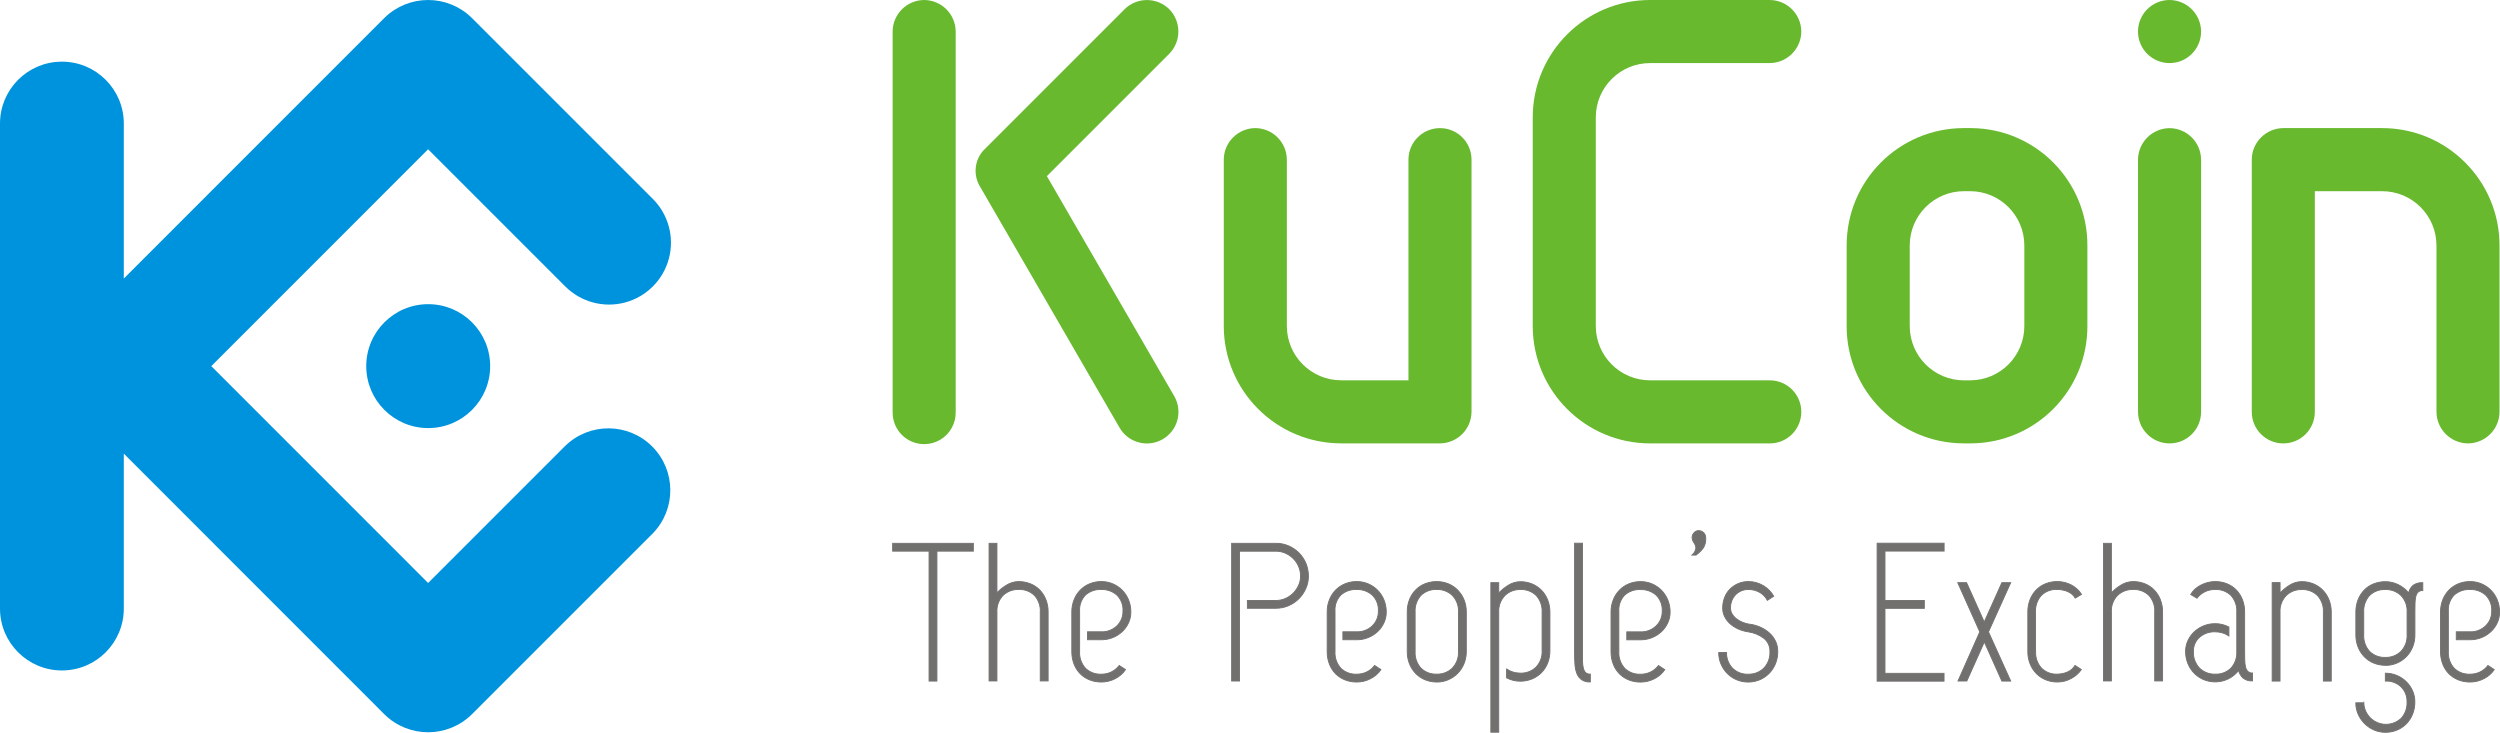
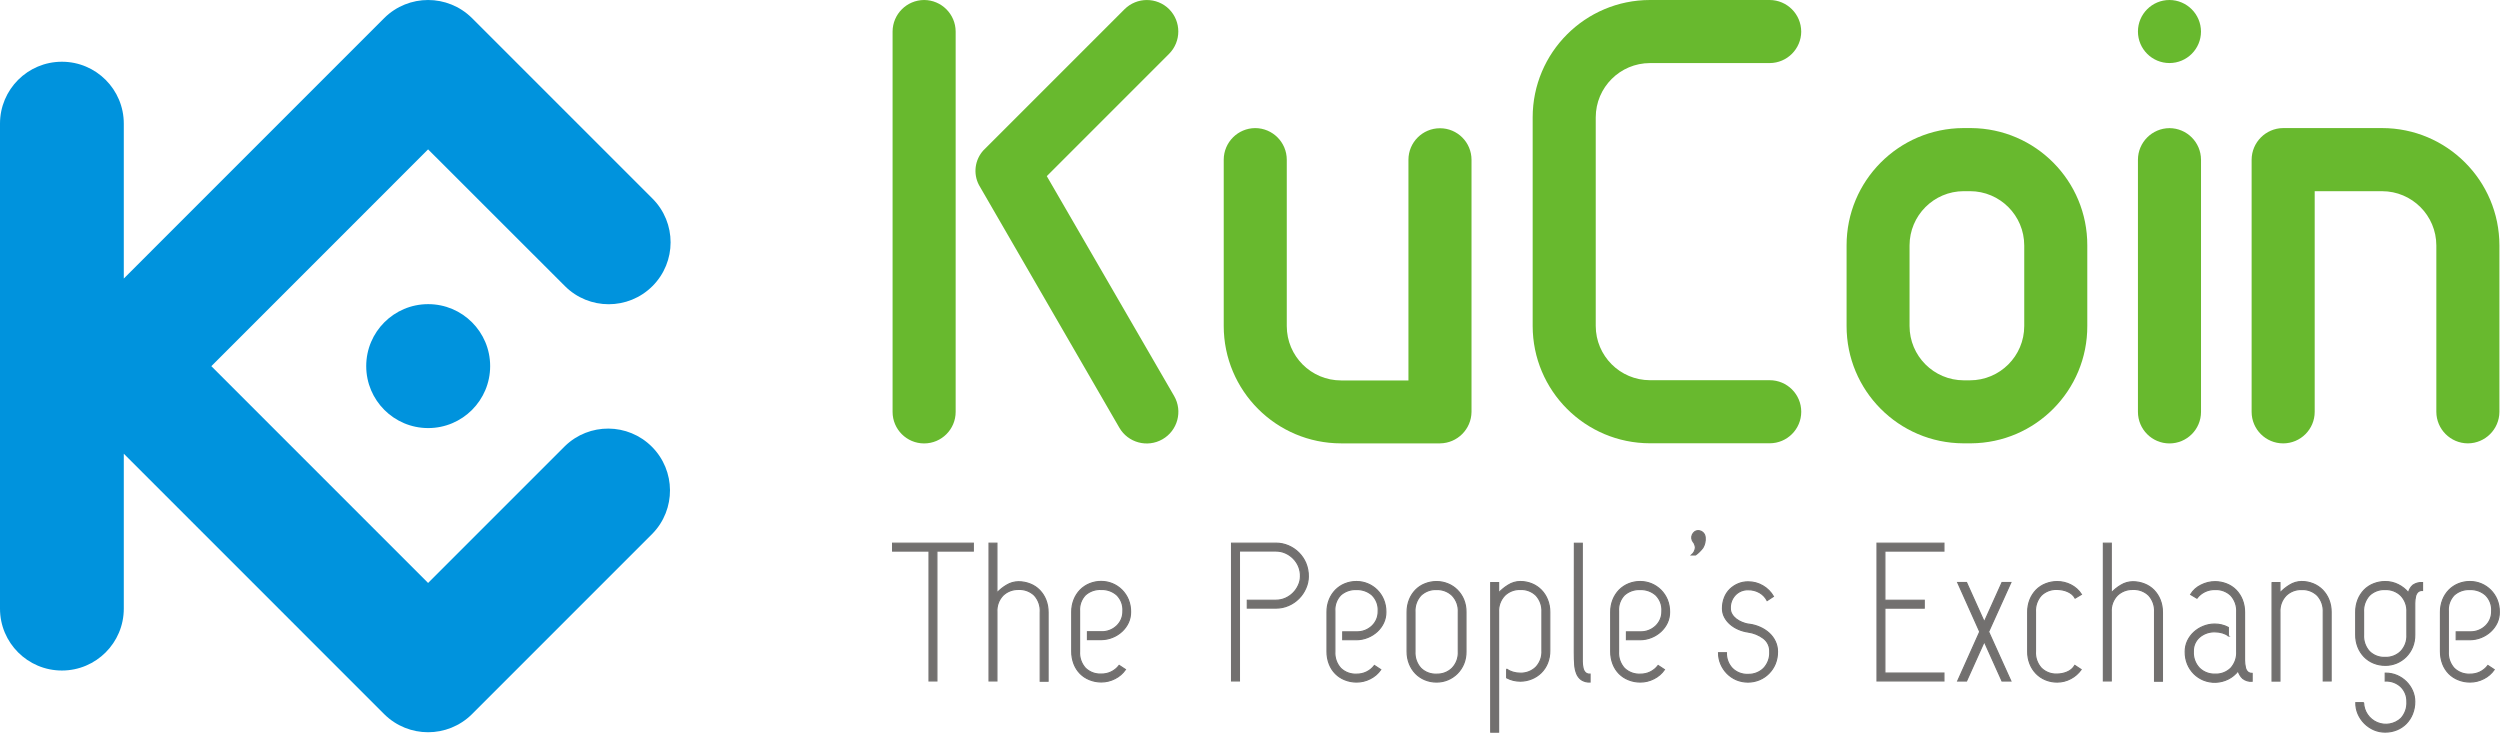
- <svg xmlns="http://www.w3.org/2000/svg" width="141.632" height="41.511" viewBox="0 0 141.632 41.511">
+ <svg xmlns="http://www.w3.org/2000/svg" width="110.466" height="32.38" viewBox="0 0 110.466 32.38">
  <defs>
    <style>.a{fill:#0093dd;}.a,.b{fill-rule:evenodd;}.b{fill:#68b92e;}.c{fill:#72706f;stroke:#72706f;stroke-width:0.052px;}</style>
  </defs>
-   <g transform="translate(0)">
-     <g transform="translate(0 0)">
-       <path class="a" d="M11.97,20.742,24.254,33.028l7.753-7.753a3.507,3.507,0,0,1,4.96,4.959L26.734,40.467a3.53,3.53,0,0,1-4.959,0L7.014,25.7v8.776a3.507,3.507,0,1,1-7.014,0V7A3.507,3.507,0,0,1,7.014,7V15.78L21.774,1.018a3.53,3.53,0,0,1,4.959,0L36.966,11.25a3.507,3.507,0,1,1-4.96,4.959L24.254,8.457,11.97,20.743Zm12.289-3.51a3.51,3.51,0,1,1-3.51,3.51A3.511,3.511,0,0,1,24.259,17.232Z" transform="translate(0 0)" />
-       <g transform="translate(50.57)">
-         <path class="b" d="M23.4,0A1.8,1.8,0,0,0,21.61,1.787V23.333a1.787,1.787,0,1,0,3.573,0V1.786A1.8,1.8,0,0,0,23.4,0ZM37.28.52a1.8,1.8,0,0,0-2.526,0L26.761,8.513a1.725,1.725,0,0,0-.25,1.971l7.954,13.743a1.787,1.787,0,0,0,3.1-1.783L30.348,9.979,37.28,3.047a1.8,1.8,0,0,0,0-2.526Z" transform="translate(-21.61 0)" />
-         <path class="b" d="M31.413,3.1a1.8,1.8,0,0,0-1.787,1.786v9.425a6.653,6.653,0,0,0,6.65,6.65h5.6a1.8,1.8,0,0,0,1.786-1.786V4.888a1.786,1.786,0,0,0-3.573,0v12.5H36.277A3.077,3.077,0,0,1,33.2,14.313V4.888A1.8,1.8,0,0,0,31.413,3.1Z" transform="translate(-10.866 4.157)" />
-         <path class="b" d="M52.321,1.787A1.8,1.8,0,0,0,50.535,0H43.756a6.652,6.652,0,0,0-6.65,6.65V18.47a6.651,6.651,0,0,0,6.65,6.65h6.779a1.786,1.786,0,0,0,0-3.573H43.756a3.078,3.078,0,0,1-3.078-3.078V6.651a3.078,3.078,0,0,1,3.078-3.078h6.779a1.8,1.8,0,0,0,1.786-1.786Z" transform="translate(-0.842 0)" />
-         <path class="b" d="M53.546,0a1.787,1.787,0,1,0,1.786,1.787A1.8,1.8,0,0,0,53.546,0Zm0,7.26a1.8,1.8,0,0,0-1.787,1.786V23.334a1.786,1.786,0,0,0,3.573,0V9.046A1.8,1.8,0,0,0,53.546,7.26Z" transform="translate(18.796 0)" />
-         <path class="b" d="M66.763,20.963a1.8,1.8,0,0,0,1.787-1.786V9.752A6.651,6.651,0,0,0,61.9,3.1H56.3a1.8,1.8,0,0,0-1.786,1.786V19.177a1.786,1.786,0,0,0,3.573,0V6.675H61.9a3.078,3.078,0,0,1,3.078,3.078v9.424a1.8,1.8,0,0,0,1.786,1.786Z" transform="translate(22.485 4.157)" />
-         <path class="b" d="M44.706,9.752A6.639,6.639,0,0,1,51.318,3.1h.445a6.629,6.629,0,0,1,6.58,6.65v4.562a6.629,6.629,0,0,1-6.58,6.649h-.445a6.636,6.636,0,0,1-6.613-6.65V9.752Zm10.065,0A3.076,3.076,0,0,0,51.7,6.674h-.351a3.076,3.076,0,0,0-3.07,3.078v4.562a3.076,3.076,0,0,0,3.07,3.077H51.7a3.076,3.076,0,0,0,3.071-3.077Z" transform="translate(9.343 4.157)" />
-       </g>
-       <path class="c" d="M21.61,13.561h4.572v.446H24.119v7.36h-.446v-7.36H21.61v-.446Zm8.364,3.9a1.3,1.3,0,0,0-.329-.948,1.2,1.2,0,0,0-.9-.334,1.215,1.215,0,0,0-.881.334,1.258,1.258,0,0,0-.346.948v3.9h-.446V13.561h.446v2.81a2.42,2.42,0,0,1,.547-.441,1.3,1.3,0,0,1,.68-.2,1.771,1.771,0,0,1,.664.123,1.518,1.518,0,0,1,.53.351,1.664,1.664,0,0,1,.351.546,1.875,1.875,0,0,1,.128.708v3.9h-.446v-3.9Zm2.677,1.115h.781a1.215,1.215,0,0,0,.881-.334,1.117,1.117,0,0,0,.346-.836,1.17,1.17,0,0,0-.346-.914,1.265,1.265,0,0,0-.881-.312,1.251,1.251,0,0,0-.9.312,1.2,1.2,0,0,0-.329.914v2.286a1.3,1.3,0,0,0,.329.948,1.2,1.2,0,0,0,.9.335,1.236,1.236,0,0,0,1.015-.491l.357.234a1.584,1.584,0,0,1-.591.513,1.682,1.682,0,0,1-.781.19,1.77,1.77,0,0,1-.663-.123,1.56,1.56,0,0,1-.53-.346,1.594,1.594,0,0,1-.351-.547,1.921,1.921,0,0,1-.128-.714v-2.23a1.848,1.848,0,0,1,.128-.7,1.668,1.668,0,0,1,.351-.547,1.587,1.587,0,0,1,.53-.357,1.7,1.7,0,0,1,.663-.128,1.633,1.633,0,0,1,.647.128,1.663,1.663,0,0,1,.53.357,1.689,1.689,0,0,1,.362.547,1.777,1.777,0,0,1,.134.7,1.41,1.41,0,0,1-.134.608,1.6,1.6,0,0,1-.362.5,1.734,1.734,0,0,1-.53.334,1.7,1.7,0,0,1-.647.123H32.65Zm8.61-4.572v7.36h-.446V13.561h2.509a1.776,1.776,0,0,1,.714.145,1.863,1.863,0,0,1,.981.981,1.921,1.921,0,0,1,.145.77,1.646,1.646,0,0,1-.145.658,1.863,1.863,0,0,1-.981.981,1.776,1.776,0,0,1-.714.145H41.706V16.8h1.617a1.316,1.316,0,0,0,.541-.112,1.444,1.444,0,0,0,.742-.742,1.193,1.193,0,0,0,.112-.485A1.384,1.384,0,0,0,44.3,14.42a1.444,1.444,0,0,0-.44-.3,1.318,1.318,0,0,0-.541-.111H41.26Zm5.855,4.572H47.9a1.215,1.215,0,0,0,.881-.334,1.116,1.116,0,0,0,.346-.836,1.17,1.17,0,0,0-.346-.914,1.265,1.265,0,0,0-.881-.312,1.251,1.251,0,0,0-.9.312,1.2,1.2,0,0,0-.329.914v2.286a1.3,1.3,0,0,0,.329.948,1.2,1.2,0,0,0,.9.335,1.237,1.237,0,0,0,1.015-.491l.357.234a1.584,1.584,0,0,1-.591.513,1.681,1.681,0,0,1-.781.19,1.771,1.771,0,0,1-.664-.123,1.559,1.559,0,0,1-.53-.346,1.59,1.59,0,0,1-.351-.547,1.919,1.919,0,0,1-.128-.714v-2.23a1.845,1.845,0,0,1,.128-.7,1.664,1.664,0,0,1,.351-.547,1.587,1.587,0,0,1,.53-.357,1.7,1.7,0,0,1,.664-.128,1.633,1.633,0,0,1,.647.128,1.662,1.662,0,0,1,.53.357,1.691,1.691,0,0,1,.363.547,1.779,1.779,0,0,1,.134.7,1.411,1.411,0,0,1-.134.608,1.6,1.6,0,0,1-.363.5,1.733,1.733,0,0,1-.53.334,1.7,1.7,0,0,1-.647.123h-.781Zm5.32,2.844a1.705,1.705,0,0,1-.664-.128,1.59,1.59,0,0,1-.53-.357,1.667,1.667,0,0,1-.351-.547,1.846,1.846,0,0,1-.128-.7v-2.23a1.877,1.877,0,0,1,.128-.708,1.666,1.666,0,0,1,.351-.546,1.52,1.52,0,0,1,.53-.351,1.771,1.771,0,0,1,.664-.123,1.7,1.7,0,0,1,.647.123,1.589,1.589,0,0,1,.53.351,1.693,1.693,0,0,1,.362.546,1.81,1.81,0,0,1,.134.708v2.23a1.78,1.78,0,0,1-.134.7,1.694,1.694,0,0,1-.362.547,1.666,1.666,0,0,1-.53.357A1.634,1.634,0,0,1,52.434,21.423Zm-1.227-1.729a1.3,1.3,0,0,0,.329.942,1.191,1.191,0,0,0,.9.34,1.2,1.2,0,0,0,.881-.34,1.262,1.262,0,0,0,.346-.942v-2.23a1.258,1.258,0,0,0-.346-.948,1.216,1.216,0,0,0-.881-.334,1.2,1.2,0,0,0-.9.334,1.3,1.3,0,0,0-.329.948v2.23Zm5.186.992a1.218,1.218,0,0,0,.357.173,1.443,1.443,0,0,0,.424.061,1.215,1.215,0,0,0,.881-.335,1.258,1.258,0,0,0,.346-.948V17.464a1.3,1.3,0,0,0-.329-.942,1.191,1.191,0,0,0-.9-.34,1.2,1.2,0,0,0-.881.34,1.262,1.262,0,0,0-.346.942v6.8H55.5V15.792h.446v.591a2.545,2.545,0,0,1,.547-.446,1.27,1.27,0,0,1,.68-.2,1.7,1.7,0,0,1,.664.128,1.586,1.586,0,0,1,.53.357,1.664,1.664,0,0,1,.351.547,1.843,1.843,0,0,1,.128.7v2.175a1.851,1.851,0,0,1-.134.714,1.616,1.616,0,0,1-.362.546,1.636,1.636,0,0,1-.53.346,1.7,1.7,0,0,1-.647.123,1.636,1.636,0,0,1-.781-.19v-.491Zm3.848-7.126h.446v6.19q0,.312.006.524a1.722,1.722,0,0,0,.045.368.514.514,0,0,0,.128.245.363.363,0,0,0,.268.089v.446a.828.828,0,0,1-.491-.128.781.781,0,0,1-.268-.346,1.689,1.689,0,0,1-.112-.513q-.022-.3-.022-.686ZM63.2,18.579h.781a1.215,1.215,0,0,0,.881-.334,1.116,1.116,0,0,0,.346-.836,1.17,1.17,0,0,0-.346-.914,1.265,1.265,0,0,0-.881-.312,1.251,1.251,0,0,0-.9.312,1.2,1.2,0,0,0-.329.914v2.286a1.3,1.3,0,0,0,.329.948,1.2,1.2,0,0,0,.9.335,1.237,1.237,0,0,0,1.015-.491l.357.234a1.584,1.584,0,0,1-.591.513,1.681,1.681,0,0,1-.781.19,1.771,1.771,0,0,1-.664-.123,1.559,1.559,0,0,1-.53-.346,1.592,1.592,0,0,1-.351-.547,1.919,1.919,0,0,1-.128-.714v-2.23a1.845,1.845,0,0,1,.128-.7,1.666,1.666,0,0,1,.351-.547,1.587,1.587,0,0,1,.53-.357,1.7,1.7,0,0,1,.664-.128,1.632,1.632,0,0,1,.647.128,1.662,1.662,0,0,1,.53.357,1.691,1.691,0,0,1,.363.547,1.779,1.779,0,0,1,.134.7,1.411,1.411,0,0,1-.134.608,1.6,1.6,0,0,1-.363.5,1.733,1.733,0,0,1-.53.334,1.7,1.7,0,0,1-.647.123H63.2Zm3.781-5.1a.4.4,0,0,1-.078-.2.386.386,0,0,1,.033-.206.428.428,0,0,1,.134-.162.343.343,0,0,1,.212-.067.4.4,0,0,1,.39.39.96.96,0,0,1-.128.58,1.913,1.913,0,0,1-.418.413H66.9a.617.617,0,0,0,.217-.418A.679.679,0,0,0,66.977,13.483Zm3.167,4.662a2.234,2.234,0,0,1,.63.178,1.909,1.909,0,0,1,.513.335,1.474,1.474,0,0,1,.34.463,1.336,1.336,0,0,1,.123.574,1.779,1.779,0,0,1-.134.7,1.7,1.7,0,0,1-.363.547,1.666,1.666,0,0,1-.53.357,1.705,1.705,0,0,1-1.31-.006,1.659,1.659,0,0,1-.53-.363,1.711,1.711,0,0,1-.351-.53,1.633,1.633,0,0,1-.128-.647h.446a1.227,1.227,0,0,0,.329.881,1.18,1.18,0,0,0,.9.346,1.2,1.2,0,0,0,.881-.34,1.262,1.262,0,0,0,.346-.942.907.907,0,0,0-.346-.753,1.9,1.9,0,0,0-.881-.363,2.141,2.141,0,0,1-.563-.162,1.776,1.776,0,0,1-.457-.29,1.385,1.385,0,0,1-.312-.4,1.04,1.04,0,0,1-.117-.491,1.636,1.636,0,0,1,.112-.613,1.351,1.351,0,0,1,.312-.474,1.5,1.5,0,0,1,.463-.307,1.424,1.424,0,0,1,.563-.111,1.61,1.61,0,0,1,.848.229,1.653,1.653,0,0,1,.591.6l-.357.234a1.112,1.112,0,0,0-.424-.446,1.253,1.253,0,0,0-.658-.167.971.971,0,0,0-.714.29,1.04,1.04,0,0,0-.29.769.633.633,0,0,0,.089.329.962.962,0,0,0,.24.268,1.415,1.415,0,0,0,.346.2,1.908,1.908,0,0,0,.4.112Zm7.238-4.584h3.792v.446H77.828V16.8h2.23v.446h-2.23v3.68h3.346v.446H77.382V13.561Zm6.078,5.576-1,2.231h-.5L83.2,18.579l-1.249-2.788h.5l1,2.23,1-2.23h.5l-1.26,2.788,1.26,2.788h-.5l-1-2.231Zm2.9.558a1.3,1.3,0,0,0,.329.942,1.191,1.191,0,0,0,.9.34,1.455,1.455,0,0,0,.569-.117.908.908,0,0,0,.435-.374l.357.234a1.69,1.69,0,0,1-.585.508,1.611,1.611,0,0,1-.775.195,1.7,1.7,0,0,1-.664-.128,1.589,1.589,0,0,1-.53-.357,1.666,1.666,0,0,1-.351-.547,1.846,1.846,0,0,1-.128-.7v-2.23a1.877,1.877,0,0,1,.128-.708,1.664,1.664,0,0,1,.351-.546,1.519,1.519,0,0,1,.53-.351,1.771,1.771,0,0,1,.664-.123,1.7,1.7,0,0,1,.77.184,1.529,1.529,0,0,1,.6.541l-.357.212a.766.766,0,0,0-.178-.217,1.019,1.019,0,0,0-.251-.156,1.3,1.3,0,0,0-.3-.089,1.664,1.664,0,0,0-.29-.028,1.2,1.2,0,0,0-.9.334,1.3,1.3,0,0,0-.329.948v2.23Zm6.747-2.23a1.3,1.3,0,0,0-.329-.948,1.2,1.2,0,0,0-.9-.334,1.215,1.215,0,0,0-.881.334,1.258,1.258,0,0,0-.346.948v3.9h-.446V13.561h.446v2.81a2.42,2.42,0,0,1,.547-.441,1.3,1.3,0,0,1,.68-.2,1.77,1.77,0,0,1,.664.123,1.518,1.518,0,0,1,.53.351,1.663,1.663,0,0,1,.351.546,1.875,1.875,0,0,1,.128.708v3.9h-.446v-3.9Zm4.2,1.349a1.224,1.224,0,0,0-.357-.173,1.443,1.443,0,0,0-.424-.061,1.278,1.278,0,0,0-.881.307,1.029,1.029,0,0,0-.346.809,1.262,1.262,0,0,0,.346.942,1.2,1.2,0,0,0,.881.34,1.191,1.191,0,0,0,.9-.34,1.3,1.3,0,0,0,.329-.942v-2.23a1.3,1.3,0,0,0-.329-.948,1.2,1.2,0,0,0-.9-.334,1.248,1.248,0,0,0-1.026.491l-.357-.212a1.4,1.4,0,0,1,.585-.53,1.743,1.743,0,0,1,.8-.2,1.77,1.77,0,0,1,.663.123,1.52,1.52,0,0,1,.53.351,1.666,1.666,0,0,1,.351.546,1.879,1.879,0,0,1,.128.708v2.23q0,.279.006.5a1.851,1.851,0,0,0,.045.385.493.493,0,0,0,.134.251.368.368,0,0,0,.262.089v.446a.774.774,0,0,1-.535-.162.906.906,0,0,1-.257-.429,1.671,1.671,0,0,1-.569.468,1.7,1.7,0,0,1-1.405.05,1.667,1.667,0,0,1-.53-.357,1.692,1.692,0,0,1-.362-.547,1.777,1.777,0,0,1-.134-.7,1.409,1.409,0,0,1,.134-.608,1.6,1.6,0,0,1,.362-.5,1.734,1.734,0,0,1,.53-.335,1.7,1.7,0,0,1,.647-.123,1.639,1.639,0,0,1,.781.19v.491Zm2.454-3.022h.446v.591a2.545,2.545,0,0,1,.547-.446,1.27,1.27,0,0,1,.68-.2,1.7,1.7,0,0,1,.664.128,1.583,1.583,0,0,1,.53.357,1.662,1.662,0,0,1,.351.547,1.843,1.843,0,0,1,.128.7v3.9h-.446v-3.9a1.3,1.3,0,0,0-.329-.942,1.191,1.191,0,0,0-.9-.34,1.2,1.2,0,0,0-.881.34,1.262,1.262,0,0,0-.346.942v3.9h-.446V15.792Zm6.413,4.684a1.7,1.7,0,0,1-.664-.128,1.584,1.584,0,0,1-.53-.357,1.661,1.661,0,0,1-.351-.546,1.845,1.845,0,0,1-.128-.7V17.464a1.877,1.877,0,0,1,.128-.708,1.664,1.664,0,0,1,.351-.546,1.516,1.516,0,0,1,.53-.351,1.77,1.77,0,0,1,.664-.123,1.623,1.623,0,0,1,.736.173,1.727,1.727,0,0,1,.58.463.8.8,0,0,1,.262-.435.861.861,0,0,1,.541-.145v.446a.364.364,0,0,0-.268.089.514.514,0,0,0-.128.245,1.79,1.79,0,0,0-.045.385q-.005.229-.006.507v1.283a1.777,1.777,0,0,1-.134.7,1.688,1.688,0,0,1-.362.546,1.666,1.666,0,0,1-.53.357,1.635,1.635,0,0,1-.647.128Zm-1.227-1.729a1.3,1.3,0,0,0,.329.942,1.191,1.191,0,0,0,.9.34,1.2,1.2,0,0,0,.881-.34,1.262,1.262,0,0,0,.346-.942V17.464a1.258,1.258,0,0,0-.346-.948,1.215,1.215,0,0,0-.881-.334,1.2,1.2,0,0,0-.9.334,1.3,1.3,0,0,0-.329.948Zm0,3.848a1.262,1.262,0,0,0,2.124.887,1.3,1.3,0,0,0,.329-.942,1.145,1.145,0,0,0-.329-.836,1.2,1.2,0,0,0-.9-.334v-.446a1.639,1.639,0,0,1,.663.134,1.7,1.7,0,0,1,.53.357,1.683,1.683,0,0,1,.351.513,1.5,1.5,0,0,1,.128.613,1.848,1.848,0,0,1-.128.7,1.669,1.669,0,0,1-.351.547,1.589,1.589,0,0,1-.53.357,1.7,1.7,0,0,1-.663.128,1.575,1.575,0,0,1-.647-.134,1.742,1.742,0,0,1-.892-.892,1.574,1.574,0,0,1-.134-.647h.446Zm5.242-4.015h.781a1.215,1.215,0,0,0,.881-.334,1.116,1.116,0,0,0,.346-.836,1.169,1.169,0,0,0-.346-.914,1.265,1.265,0,0,0-.881-.312,1.25,1.25,0,0,0-.9.312,1.2,1.2,0,0,0-.329.914v2.286a1.3,1.3,0,0,0,.329.948,1.2,1.2,0,0,0,.9.335,1.236,1.236,0,0,0,1.015-.491l.357.234a1.584,1.584,0,0,1-.591.513,1.681,1.681,0,0,1-.781.19,1.772,1.772,0,0,1-.664-.123,1.56,1.56,0,0,1-.53-.346,1.592,1.592,0,0,1-.351-.547,1.919,1.919,0,0,1-.128-.714v-2.23a1.845,1.845,0,0,1,.128-.7,1.666,1.666,0,0,1,.351-.547,1.588,1.588,0,0,1,.53-.357,1.7,1.7,0,0,1,.664-.128,1.633,1.633,0,0,1,.647.128,1.665,1.665,0,0,1,.53.357,1.691,1.691,0,0,1,.362.547,1.777,1.777,0,0,1,.134.7,1.41,1.41,0,0,1-.134.608,1.6,1.6,0,0,1-.362.5,1.736,1.736,0,0,1-.53.334,1.7,1.7,0,0,1-.647.123h-.781Z" transform="translate(28.961 17.218)" />
+   <g transform="translate(0 0)">
+     <path class="a" d="M9.336,16.177l9.58,9.582,6.047-6.047A2.735,2.735,0,0,1,28.83,23.58L20.85,31.561a2.753,2.753,0,0,1-3.868,0L5.47,20.048v6.845a2.735,2.735,0,1,1-5.47,0V5.463a2.735,2.735,0,0,1,5.47,0v6.845L16.982.794a2.753,2.753,0,0,1,3.868,0L28.83,8.774a2.735,2.735,0,0,1-3.868,3.868L18.916,6.6l-9.58,9.582Zm9.584-2.738a2.738,2.738,0,1,1-2.738,2.738A2.738,2.738,0,0,1,18.92,13.439Z" transform="translate(0 0)" />
+     <g transform="translate(39.44)">
+       <path class="b" d="M23,0A1.4,1.4,0,0,0,21.61,1.393V18.2a1.393,1.393,0,1,0,2.787,0V1.393A1.4,1.4,0,0,0,23,0ZM33.831.406a1.4,1.4,0,0,0-1.97,0L25.627,6.639a1.346,1.346,0,0,0-.2,1.537l6.2,10.718A1.394,1.394,0,0,0,34.052,17.5L28.424,7.783l5.406-5.407a1.4,1.4,0,0,0,0-1.97Z" transform="translate(-21.61 0)" />
+       <path class="b" d="M31.02,3.1a1.4,1.4,0,0,0-1.393,1.393v7.351a5.189,5.189,0,0,0,5.187,5.187h4.369a1.406,1.406,0,0,0,1.393-1.393V4.5a1.393,1.393,0,0,0-2.787,0v9.75H34.813a2.4,2.4,0,0,1-2.4-2.4V4.5A1.4,1.4,0,0,0,31.02,3.1Z" transform="translate(-14.995 2.56)" />
+       <path class="b" d="M48.972,1.393A1.4,1.4,0,0,0,47.579,0H42.293a5.188,5.188,0,0,0-5.187,5.187V14.4a5.188,5.188,0,0,0,5.187,5.187h5.287a1.393,1.393,0,0,0,0-2.787H42.293a2.4,2.4,0,0,1-2.4-2.4V5.187a2.4,2.4,0,0,1,2.4-2.4h5.287a1.4,1.4,0,0,0,1.393-1.393Z" transform="translate(-8.823 0)" />
+       <path class="b" d="M53.153,0a1.393,1.393,0,1,0,1.393,1.393A1.4,1.4,0,0,0,53.153,0Zm0,5.662a1.4,1.4,0,0,0-1.393,1.393V18.2a1.393,1.393,0,0,0,2.787,0V7.055a1.4,1.4,0,0,0-1.393-1.393Z" transform="translate(3.268 0)" />
+       <path class="b" d="M64.067,17.032a1.4,1.4,0,0,0,1.394-1.393V8.288A5.188,5.188,0,0,0,60.274,3.1H55.905A1.406,1.406,0,0,0,54.512,4.5V15.639a1.393,1.393,0,0,0,2.787,0V5.889h2.975a2.4,2.4,0,0,1,2.4,2.4v7.35a1.4,1.4,0,0,0,1.393,1.393Z" transform="translate(5.539 2.559)" />
+       <path class="b" d="M44.706,8.288A5.178,5.178,0,0,1,49.863,3.1h.347a5.17,5.17,0,0,1,5.132,5.186v3.558a5.17,5.17,0,0,1-5.132,5.186h-.347a5.176,5.176,0,0,1-5.157-5.186V8.288Zm7.85,0a2.4,2.4,0,0,0-2.4-2.4h-.273a2.4,2.4,0,0,0-2.395,2.4v3.558a2.4,2.4,0,0,0,2.395,2.4h.273a2.4,2.4,0,0,0,2.4-2.4Z" transform="translate(-2.552 2.559)" />
    </g>
+     <path class="c" d="M21.61,13.4h3.566v.348H23.567v5.74h-.348v-5.74H21.61V13.4Zm6.523,3.044a1.011,1.011,0,0,0-.257-.739.938.938,0,0,0-.7-.261.948.948,0,0,0-.687.261.981.981,0,0,0-.27.739v3.044h-.348V13.4h.348V15.6a1.888,1.888,0,0,1,.426-.344,1.011,1.011,0,0,1,.53-.152,1.381,1.381,0,0,1,.518.1,1.184,1.184,0,0,1,.413.274,1.3,1.3,0,0,1,.274.426,1.462,1.462,0,0,1,.1.552v3.044h-.348V16.448Zm2.087.87h.609a.948.948,0,0,0,.687-.261.871.871,0,0,0,.27-.652.912.912,0,0,0-.27-.713.986.986,0,0,0-.687-.243.975.975,0,0,0-.7.243.937.937,0,0,0-.257.713v1.783a1.01,1.01,0,0,0,.257.739.937.937,0,0,0,.7.261.964.964,0,0,0,.792-.383l.278.183a1.236,1.236,0,0,1-.461.4,1.311,1.311,0,0,1-.609.148,1.381,1.381,0,0,1-.517-.1,1.216,1.216,0,0,1-.413-.27,1.243,1.243,0,0,1-.274-.426,1.5,1.5,0,0,1-.1-.557v-1.74a1.441,1.441,0,0,1,.1-.544,1.3,1.3,0,0,1,.274-.426,1.238,1.238,0,0,1,.413-.278,1.327,1.327,0,0,1,.517-.1,1.274,1.274,0,0,1,.5.1,1.3,1.3,0,0,1,.413.278,1.317,1.317,0,0,1,.283.426,1.386,1.386,0,0,1,.1.544,1.1,1.1,0,0,1-.1.474,1.244,1.244,0,0,1-.283.387,1.352,1.352,0,0,1-.413.261,1.325,1.325,0,0,1-.5.1H30.22Zm6.715-3.566v5.74h-.348V13.4h1.957a1.385,1.385,0,0,1,.557.113,1.453,1.453,0,0,1,.765.765,1.5,1.5,0,0,1,.113.6,1.284,1.284,0,0,1-.113.513,1.453,1.453,0,0,1-.765.765,1.385,1.385,0,0,1-.557.113H37.283v-.348h1.261a1.026,1.026,0,0,0,.422-.087,1.126,1.126,0,0,0,.578-.578.93.93,0,0,0,.087-.378,1.079,1.079,0,0,0-.322-.809,1.126,1.126,0,0,0-.343-.235,1.028,1.028,0,0,0-.422-.087H36.935ZM41.5,17.318h.609a.948.948,0,0,0,.687-.261.871.871,0,0,0,.27-.652.912.912,0,0,0-.27-.713.986.986,0,0,0-.687-.243.976.976,0,0,0-.7.243.937.937,0,0,0-.257.713v1.783a1.01,1.01,0,0,0,.257.739.938.938,0,0,0,.7.261.965.965,0,0,0,.792-.383l.278.183a1.236,1.236,0,0,1-.461.4,1.311,1.311,0,0,1-.609.148,1.381,1.381,0,0,1-.518-.1,1.216,1.216,0,0,1-.413-.27,1.24,1.24,0,0,1-.274-.426,1.5,1.5,0,0,1-.1-.557v-1.74a1.439,1.439,0,0,1,.1-.544,1.3,1.3,0,0,1,.274-.426,1.238,1.238,0,0,1,.413-.278,1.328,1.328,0,0,1,.518-.1,1.273,1.273,0,0,1,.5.1,1.3,1.3,0,0,1,.413.278,1.319,1.319,0,0,1,.283.426,1.388,1.388,0,0,1,.1.544,1.1,1.1,0,0,1-.1.474,1.246,1.246,0,0,1-.283.387,1.351,1.351,0,0,1-.413.261,1.324,1.324,0,0,1-.5.1H41.5Zm4.149,2.218a1.33,1.33,0,0,1-.518-.1,1.24,1.24,0,0,1-.413-.278,1.3,1.3,0,0,1-.274-.426,1.439,1.439,0,0,1-.1-.544v-1.74a1.464,1.464,0,0,1,.1-.552,1.3,1.3,0,0,1,.274-.426,1.186,1.186,0,0,1,.413-.274,1.382,1.382,0,0,1,.518-.1,1.324,1.324,0,0,1,.5.1,1.24,1.24,0,0,1,.413.274,1.32,1.32,0,0,1,.283.426,1.411,1.411,0,0,1,.1.552v1.74a1.388,1.388,0,0,1-.1.544,1.321,1.321,0,0,1-.283.426,1.3,1.3,0,0,1-.413.278A1.275,1.275,0,0,1,45.65,19.536Zm-.957-1.348a1.013,1.013,0,0,0,.257.735.929.929,0,0,0,.7.265.939.939,0,0,0,.687-.265.984.984,0,0,0,.27-.735v-1.74a.981.981,0,0,0-.27-.739.948.948,0,0,0-.687-.261.938.938,0,0,0-.7.261,1.01,1.01,0,0,0-.257.739v1.74Zm4.044.774a.95.95,0,0,0,.278.135,1.125,1.125,0,0,0,.33.048.948.948,0,0,0,.687-.261.981.981,0,0,0,.27-.739v-1.7a1.013,1.013,0,0,0-.257-.735.929.929,0,0,0-.7-.265.938.938,0,0,0-.687.265.984.984,0,0,0-.27.735v5.306h-.348v-6.61h.348V15.6a1.985,1.985,0,0,1,.426-.348.991.991,0,0,1,.53-.157,1.327,1.327,0,0,1,.518.1,1.237,1.237,0,0,1,.413.278,1.3,1.3,0,0,1,.274.426,1.437,1.437,0,0,1,.1.544v1.7a1.444,1.444,0,0,1-.1.557,1.26,1.26,0,0,1-.283.426,1.276,1.276,0,0,1-.413.27,1.324,1.324,0,0,1-.5.1,1.276,1.276,0,0,1-.609-.148v-.383Zm3-5.558h.348v4.827q0,.243,0,.409a1.343,1.343,0,0,0,.035.287.4.4,0,0,0,.1.191.283.283,0,0,0,.209.07v.348a.646.646,0,0,1-.383-.1.609.609,0,0,1-.209-.27,1.318,1.318,0,0,1-.087-.4q-.017-.231-.017-.535Zm2.3,3.914h.609a.948.948,0,0,0,.687-.261.871.871,0,0,0,.27-.652.912.912,0,0,0-.27-.713.986.986,0,0,0-.687-.243.976.976,0,0,0-.7.243.937.937,0,0,0-.257.713v1.783a1.01,1.01,0,0,0,.257.739.938.938,0,0,0,.7.261.964.964,0,0,0,.792-.383l.278.183a1.236,1.236,0,0,1-.461.4,1.311,1.311,0,0,1-.609.148,1.381,1.381,0,0,1-.518-.1,1.216,1.216,0,0,1-.413-.27,1.242,1.242,0,0,1-.274-.426,1.5,1.5,0,0,1-.1-.557v-1.74a1.439,1.439,0,0,1,.1-.544,1.3,1.3,0,0,1,.274-.426,1.237,1.237,0,0,1,.413-.278,1.328,1.328,0,0,1,.518-.1,1.273,1.273,0,0,1,.5.1,1.3,1.3,0,0,1,.413.278,1.319,1.319,0,0,1,.283.426,1.388,1.388,0,0,1,.1.544,1.1,1.1,0,0,1-.1.474,1.246,1.246,0,0,1-.283.387,1.351,1.351,0,0,1-.413.261,1.324,1.324,0,0,1-.5.1h-.609Zm2.948-3.975a.308.308,0,0,1-.061-.157.3.3,0,0,1,.026-.161.334.334,0,0,1,.1-.126.267.267,0,0,1,.165-.052.312.312,0,0,1,.3.3.749.749,0,0,1-.1.452,1.492,1.492,0,0,1-.326.322h-.174a.481.481,0,0,0,.17-.326A.529.529,0,0,0,56.992,13.343Zm2.47,3.636a1.743,1.743,0,0,1,.491.139,1.489,1.489,0,0,1,.4.261,1.15,1.15,0,0,1,.265.361,1.042,1.042,0,0,1,.1.448,1.388,1.388,0,0,1-.1.544,1.322,1.322,0,0,1-.283.426,1.3,1.3,0,0,1-.413.278,1.33,1.33,0,0,1-1.022,0,1.294,1.294,0,0,1-.413-.283,1.334,1.334,0,0,1-.274-.413,1.273,1.273,0,0,1-.1-.5h.348a.957.957,0,0,0,.257.687.921.921,0,0,0,.7.27.939.939,0,0,0,.687-.265.984.984,0,0,0,.27-.735.707.707,0,0,0-.27-.587,1.481,1.481,0,0,0-.687-.283,1.67,1.67,0,0,1-.439-.126,1.385,1.385,0,0,1-.357-.226,1.08,1.08,0,0,1-.244-.309.811.811,0,0,1-.091-.383,1.276,1.276,0,0,1,.087-.478,1.054,1.054,0,0,1,.243-.37,1.171,1.171,0,0,1,.361-.239,1.111,1.111,0,0,1,.439-.087,1.255,1.255,0,0,1,.661.178,1.289,1.289,0,0,1,.461.465l-.278.183a.867.867,0,0,0-.331-.348.977.977,0,0,0-.513-.13.757.757,0,0,0-.557.226.811.811,0,0,0-.226.6.494.494,0,0,0,.07.257.75.75,0,0,0,.187.209,1.1,1.1,0,0,0,.27.152,1.488,1.488,0,0,0,.309.087ZM65.107,13.4h2.957v.348H65.455v2.174h1.739v.348H65.455v2.87h2.609v.348H65.107V13.4Zm4.74,4.349-.783,1.74h-.391l.974-2.175-.974-2.174h.391l.783,1.74.783-1.74h.391l-.983,2.174.983,2.175H70.63l-.783-1.74Zm2.262.435a1.013,1.013,0,0,0,.257.735.929.929,0,0,0,.7.265,1.135,1.135,0,0,0,.444-.091.709.709,0,0,0,.339-.291l.278.183a1.318,1.318,0,0,1-.457.4,1.257,1.257,0,0,1-.6.152,1.329,1.329,0,0,1-.518-.1,1.239,1.239,0,0,1-.413-.278,1.3,1.3,0,0,1-.274-.426,1.439,1.439,0,0,1-.1-.544v-1.74a1.464,1.464,0,0,1,.1-.552,1.3,1.3,0,0,1,.274-.426,1.185,1.185,0,0,1,.413-.274,1.381,1.381,0,0,1,.518-.1,1.326,1.326,0,0,1,.6.143,1.193,1.193,0,0,1,.47.422l-.278.165a.6.6,0,0,0-.139-.17.8.8,0,0,0-.2-.122,1.017,1.017,0,0,0-.23-.07,1.3,1.3,0,0,0-.226-.022.938.938,0,0,0-.7.261,1.01,1.01,0,0,0-.257.739v1.74Zm5.262-1.74a1.011,1.011,0,0,0-.257-.739.938.938,0,0,0-.7-.261.948.948,0,0,0-.687.261.981.981,0,0,0-.27.739v3.044H75.11V13.4h.348V15.6a1.888,1.888,0,0,1,.426-.344,1.012,1.012,0,0,1,.53-.152,1.38,1.38,0,0,1,.518.1,1.184,1.184,0,0,1,.413.274,1.3,1.3,0,0,1,.274.426,1.462,1.462,0,0,1,.1.552v3.044h-.348V16.448ZM80.65,17.5a.955.955,0,0,0-.278-.135,1.125,1.125,0,0,0-.33-.048,1,1,0,0,0-.687.239.8.8,0,0,0-.27.631.984.984,0,0,0,.27.735.939.939,0,0,0,.687.265.929.929,0,0,0,.7-.265A1.013,1.013,0,0,0,81,18.188v-1.74a1.01,1.01,0,0,0-.257-.739.938.938,0,0,0-.7-.261.973.973,0,0,0-.8.383l-.278-.165a1.093,1.093,0,0,1,.457-.413,1.359,1.359,0,0,1,.622-.152,1.381,1.381,0,0,1,.517.1,1.185,1.185,0,0,1,.413.274,1.3,1.3,0,0,1,.274.426,1.466,1.466,0,0,1,.1.552v1.74q0,.218,0,.391a1.443,1.443,0,0,0,.035.3.384.384,0,0,0,.1.2.287.287,0,0,0,.2.07v.348a.6.6,0,0,1-.417-.126.707.707,0,0,1-.2-.335,1.3,1.3,0,0,1-.444.365,1.325,1.325,0,0,1-1.1.039,1.3,1.3,0,0,1-.413-.278,1.32,1.32,0,0,1-.283-.426,1.386,1.386,0,0,1-.1-.544,1.1,1.1,0,0,1,.1-.474,1.245,1.245,0,0,1,.283-.387,1.353,1.353,0,0,1,.413-.261,1.324,1.324,0,0,1,.5-.1,1.279,1.279,0,0,1,.609.148V17.5Zm1.914-2.357h.348V15.6a1.985,1.985,0,0,1,.426-.348.991.991,0,0,1,.53-.157,1.327,1.327,0,0,1,.518.1,1.235,1.235,0,0,1,.413.278,1.3,1.3,0,0,1,.274.426,1.438,1.438,0,0,1,.1.544v3.044h-.348V16.448a1.013,1.013,0,0,0-.257-.735.929.929,0,0,0-.7-.265.938.938,0,0,0-.687.265.984.984,0,0,0-.27.735v3.044h-.348V15.144Zm5,3.653a1.329,1.329,0,0,1-.518-.1,1.235,1.235,0,0,1-.413-.278,1.3,1.3,0,0,1-.274-.426,1.439,1.439,0,0,1-.1-.544v-1a1.464,1.464,0,0,1,.1-.552,1.3,1.3,0,0,1,.274-.426,1.182,1.182,0,0,1,.413-.274,1.38,1.38,0,0,1,.518-.1,1.266,1.266,0,0,1,.574.135,1.347,1.347,0,0,1,.452.361.621.621,0,0,1,.2-.339.671.671,0,0,1,.422-.113v.348a.284.284,0,0,0-.209.07.4.4,0,0,0-.1.191,1.4,1.4,0,0,0-.035.3q0,.178,0,.4v1a1.386,1.386,0,0,1-.1.544,1.317,1.317,0,0,1-.283.426,1.3,1.3,0,0,1-.413.278,1.276,1.276,0,0,1-.5.1Zm-.957-1.348a1.013,1.013,0,0,0,.257.735.929.929,0,0,0,.7.265.939.939,0,0,0,.687-.265.984.984,0,0,0,.27-.735v-1a.981.981,0,0,0-.27-.739.948.948,0,0,0-.687-.261.938.938,0,0,0-.7.261,1.01,1.01,0,0,0-.257.739Zm0,3a.985.985,0,0,0,1.657.691,1.013,1.013,0,0,0,.257-.735.893.893,0,0,0-.257-.652.937.937,0,0,0-.7-.261v-.348a1.278,1.278,0,0,1,.517.1,1.328,1.328,0,0,1,.413.278,1.313,1.313,0,0,1,.274.4,1.171,1.171,0,0,1,.1.478,1.442,1.442,0,0,1-.1.544,1.3,1.3,0,0,1-.274.426,1.239,1.239,0,0,1-.413.278,1.327,1.327,0,0,1-.517.1,1.229,1.229,0,0,1-.5-.1,1.358,1.358,0,0,1-.7-.7,1.227,1.227,0,0,1-.1-.5h.348ZM90.7,17.318h.609a.948.948,0,0,0,.687-.261.871.871,0,0,0,.27-.652.912.912,0,0,0-.27-.713.986.986,0,0,0-.687-.243.975.975,0,0,0-.7.243.937.937,0,0,0-.257.713v1.783a1.01,1.01,0,0,0,.257.739.937.937,0,0,0,.7.261.964.964,0,0,0,.792-.383l.278.183a1.236,1.236,0,0,1-.461.4,1.311,1.311,0,0,1-.609.148,1.382,1.382,0,0,1-.518-.1,1.217,1.217,0,0,1-.413-.27,1.241,1.241,0,0,1-.274-.426,1.5,1.5,0,0,1-.1-.557v-1.74a1.439,1.439,0,0,1,.1-.544,1.3,1.3,0,0,1,.274-.426,1.239,1.239,0,0,1,.413-.278,1.328,1.328,0,0,1,.518-.1,1.274,1.274,0,0,1,.5.1,1.3,1.3,0,0,1,.413.278,1.319,1.319,0,0,1,.283.426,1.386,1.386,0,0,1,.1.544,1.1,1.1,0,0,1-.1.474,1.246,1.246,0,0,1-.283.387,1.354,1.354,0,0,1-.413.261,1.325,1.325,0,0,1-.5.1H90.7Z" transform="translate(17.831 10.601)" />
  </g>
</svg>
